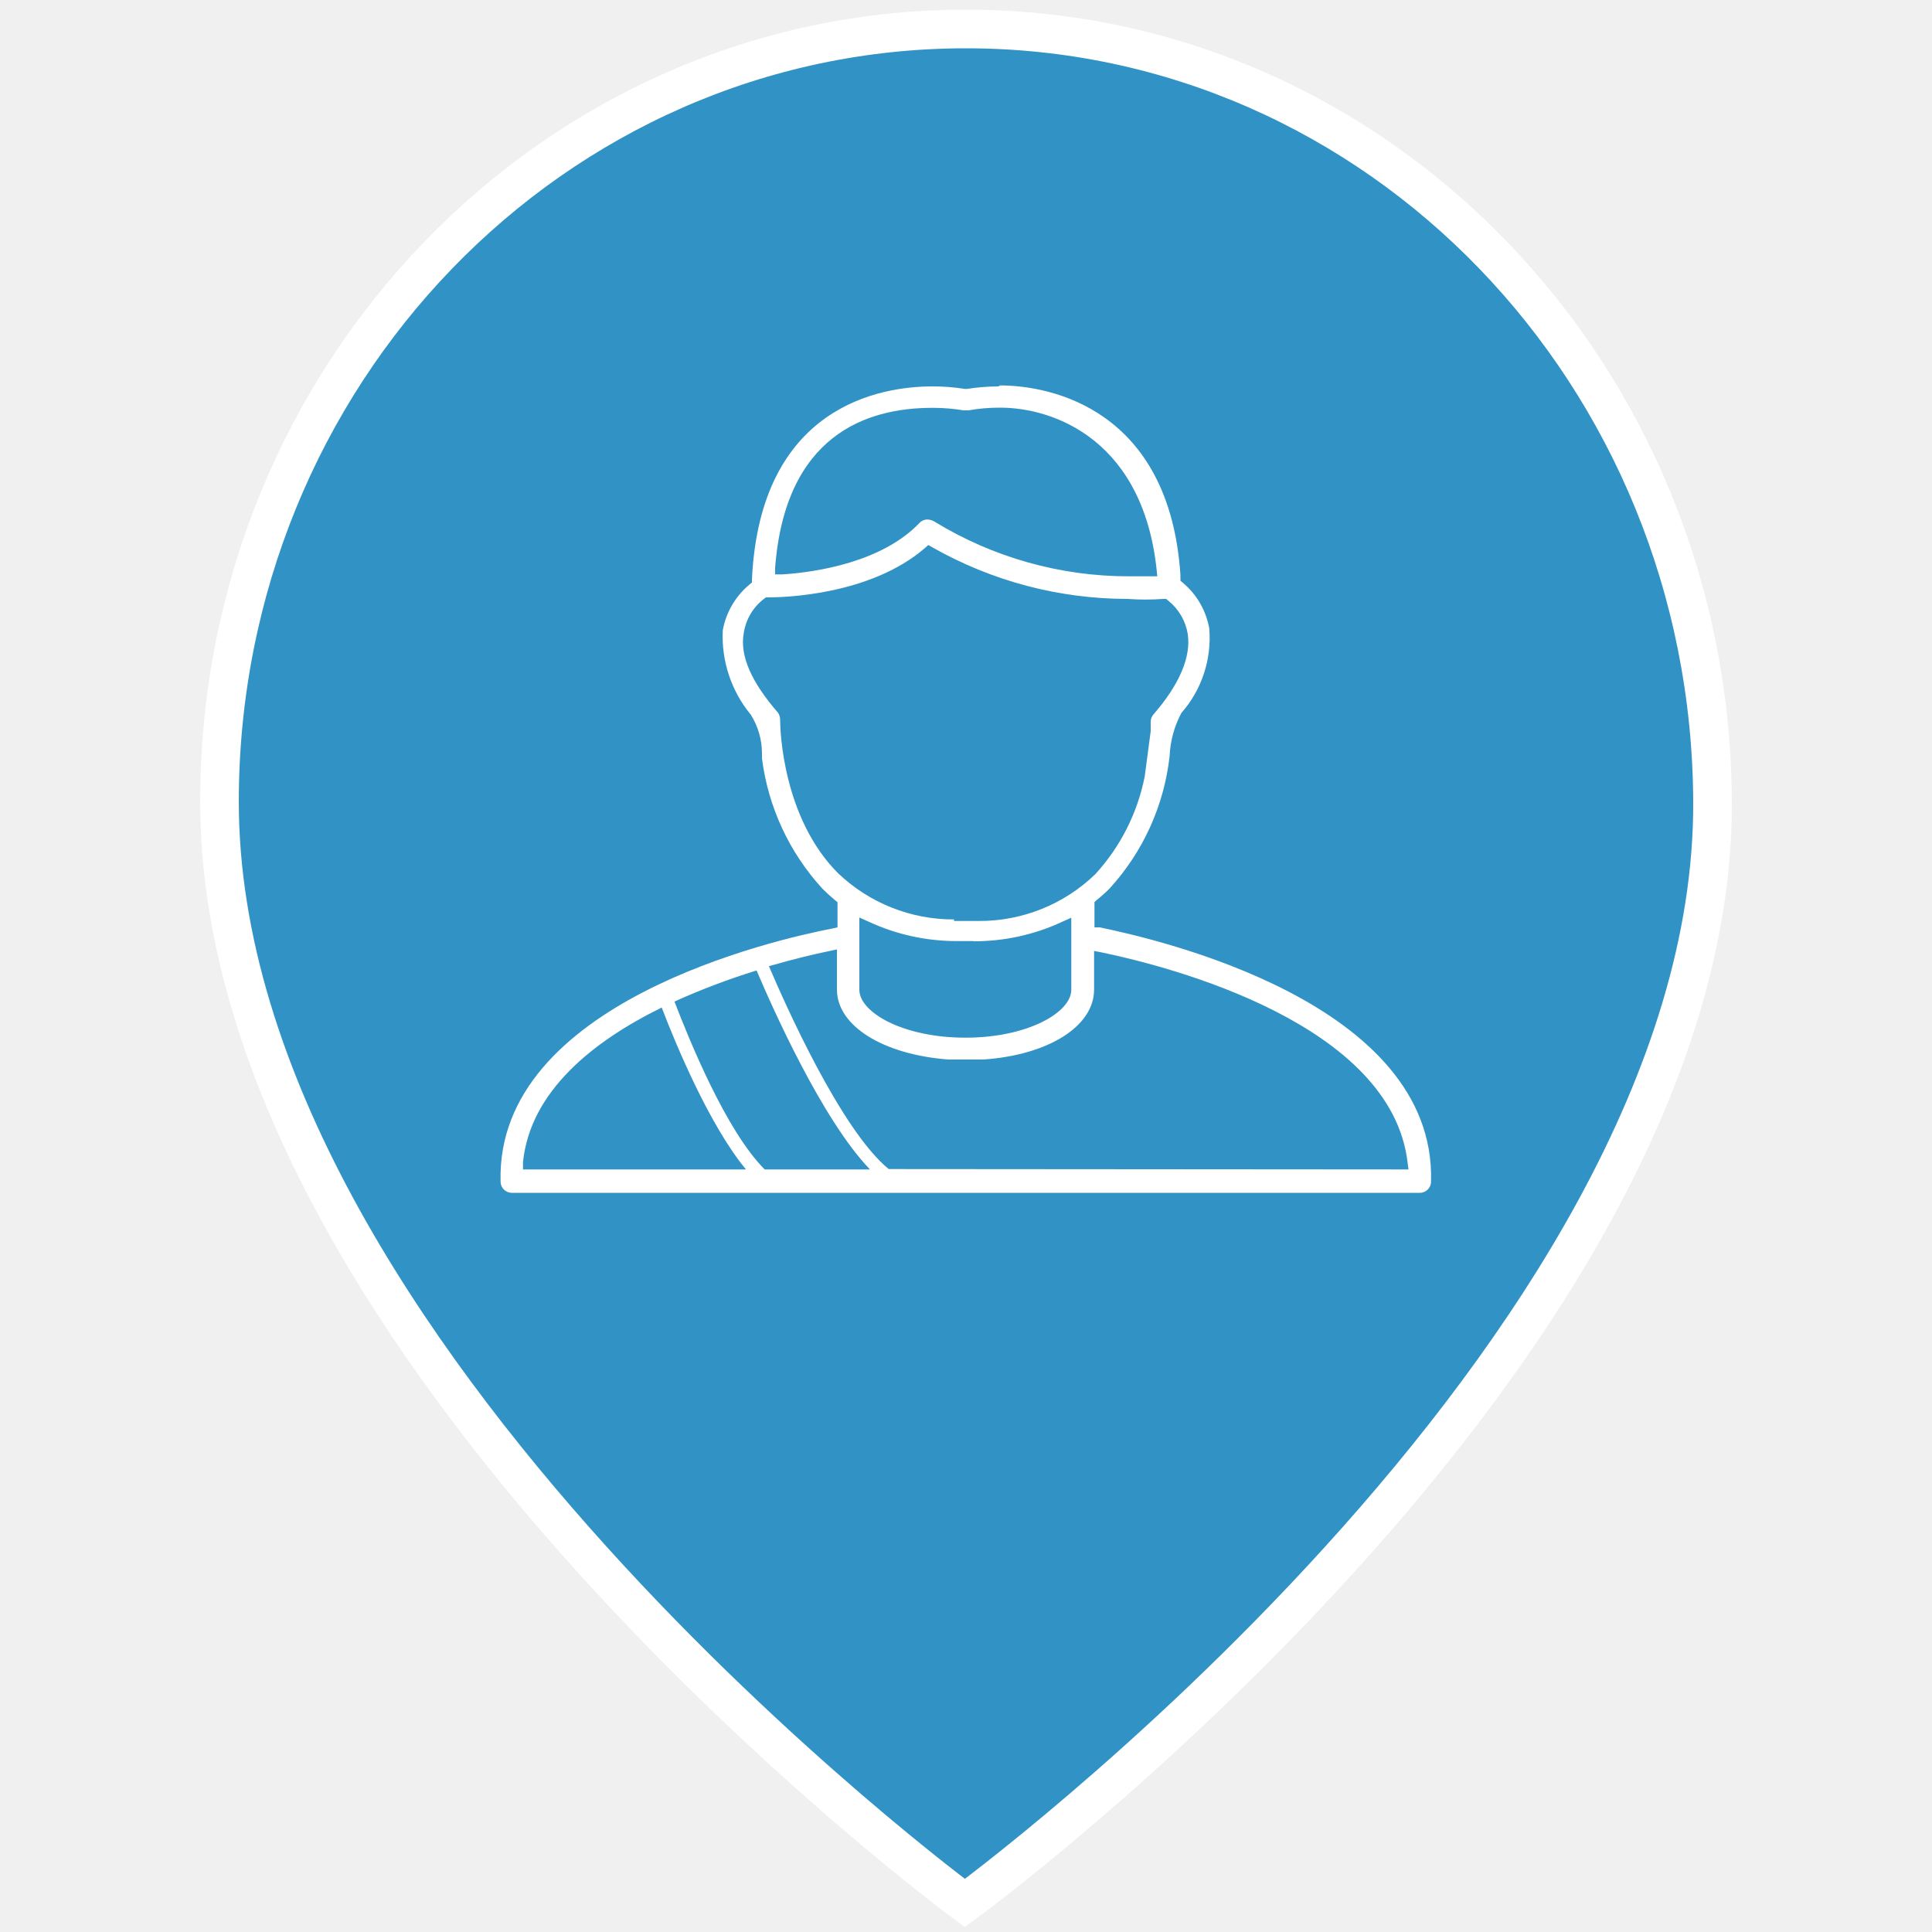
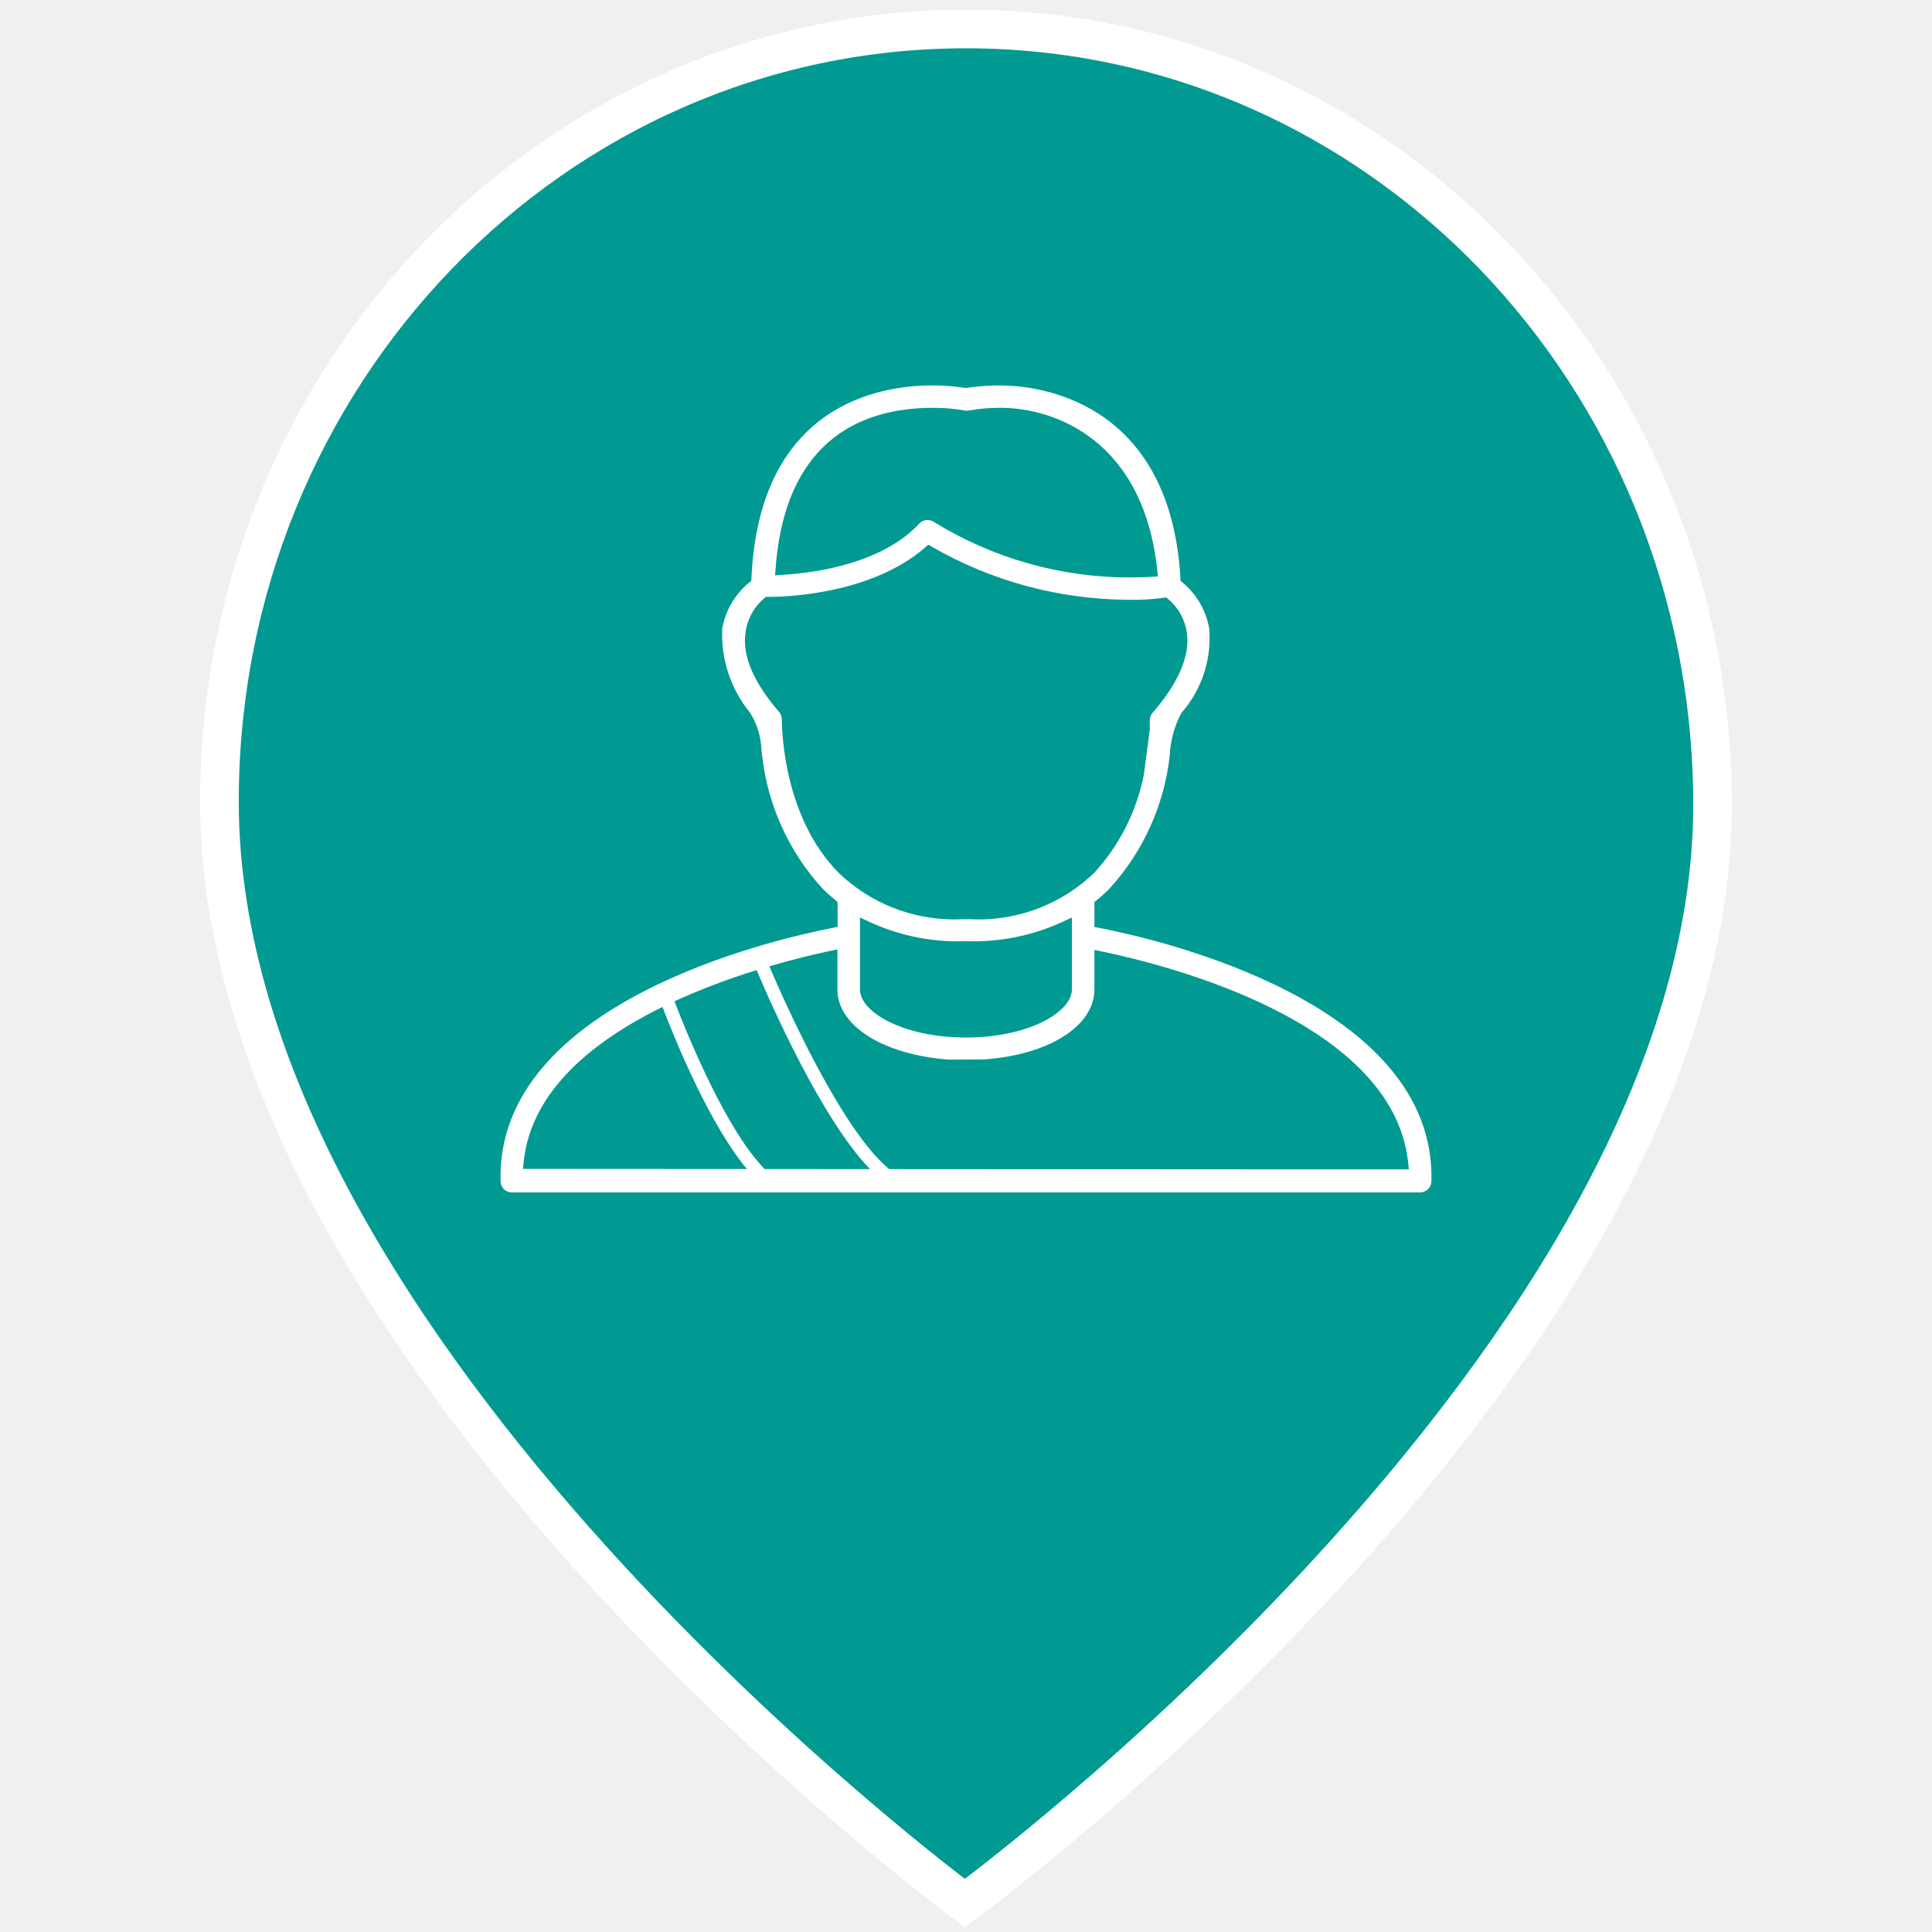
<svg xmlns="http://www.w3.org/2000/svg" id="Ebene_1" data-name="Ebene 1" viewBox="0 0 100 100">
-   <path d="M88.64,41.49C88.55,19.41,71.35,1.5,50,1.5s-38.64,17.91-38.64,40c0,28.59,38.58,57,38.58,57S88.77,70.08,88.64,41.49Z" style="fill:#3193c5;stroke:#fff;stroke-miterlimit:10;stroke-width:2px" />
-   <path d="M26.49,61.22a.09.09,0,0,1-.08-.09c-.23-8.87,13.92-12.05,16.76-12.6l.68-.14V46.45l-.31-.25a8.27,8.27,0,0,1-.61-.56,11.74,11.74,0,0,1-3-6.58l0-.27a4.3,4.3,0,0,0-.68-2.19,5.9,5.9,0,0,1-1.35-4,3.5,3.5,0,0,1,1.21-2l.29-.23v-.37c.4-8.56,6.31-9.49,8.84-9.49a10.91,10.91,0,0,1,1.64.12h.2a10.29,10.29,0,0,1,1.59-.13c2,0,8.35.68,8.93,9.35l0,.5.29.24a3.43,3.43,0,0,1,1.19,2.06,5.32,5.32,0,0,1-1.32,4,5.39,5.39,0,0,0-.72,2.49,11.76,11.76,0,0,1-3,6.58,7.57,7.57,0,0,1-.61.55l-.31.26v1.94l.68.14c2.84.55,17,3.73,16.76,12.6a.08.08,0,0,1-.08.09Zm47-.19-.1-.93c-.82-7.56-12.62-10.59-16.22-11.34l-1-.21v2.66c0,1.6-2.22,2.91-5.27,3.12H49.09c-3-.23-5.25-1.55-5.25-3.12v-2.7l-1,.22c-.71.15-1.84.41-3.15.79l-.54.16h0l-.13,0a34.88,34.88,0,0,0-4.31,1.63l-.14.06h0l-.29.14-.2.1c-4.6,2.26-7.11,5.08-7.46,8.4l-.1.93H45.84ZM44,51.22c0,1.64,2.69,3,6,3s6-1.34,6-3V46.71l-1.2.55a10.39,10.39,0,0,1-4.37,1h-.86a10.33,10.33,0,0,1-4.34-1L44,46.71Zm6.23-3.14h.43A9.08,9.08,0,0,0,57,45.54a11,11,0,0,0,2.71-5.34L60,37.83v-.55c1.46-1.7,2.11-3.27,1.92-4.6a3.31,3.31,0,0,0-1.12-2l-.3-.25-.38.06a11.73,11.73,0,0,1-1.77.09,20,20,0,0,1-9.85-2.66l-.52-.3-.45.39c-2.67,2.31-6.94,2.43-7.77,2.43h-.32l-.23.2a3.25,3.25,0,0,0-1.13,2.09C37.9,34,38.53,35.54,40,37.2a.55.55,0,0,1,0,.12c0,.5.1,5.23,3.11,8.23a9.16,9.16,0,0,0,6.3,2.54h.86ZM48,27.42a.12.12,0,0,1,.07,0,19.8,19.8,0,0,0,10.4,2.95c.39,0,.78,0,1.16,0l.83-.05,0-.52c-.58-6.77-5-9.18-8.62-9.18h0a10.54,10.54,0,0,0-1.73.14,11.65,11.65,0,0,0-1.69-.14h-.11c-3,0-8,1.14-8.62,8.74l-.07,1,1-.06c1.9-.12,5.39-.64,7.41-2.81Z" style="fill:#838c92" />
-   <path d="M51.67,20a11,11,0,0,0-1.62.13h-.11A10.47,10.47,0,0,0,48.26,20h0c-2.67,0-8.92,1-9.34,10v.15l-.12.1a4,4,0,0,0-1.39,2.38,6.38,6.38,0,0,0,1.45,4.36,3.78,3.78,0,0,1,.58,2l0,.27A12.28,12.28,0,0,0,42.57,46c.2.2.43.41.66.6l.12.1V48l-.27.06c-2.91.56-17.41,3.83-17.17,13.09a.58.58,0,0,0,.58.59h47a.58.58,0,0,0,.58-.58C74.33,51.87,59.83,48.6,56.92,48L56.65,48V46.69l.12-.11a7.09,7.09,0,0,0,.67-.6,12.16,12.16,0,0,0,3.1-6.85,5.2,5.2,0,0,1,.61-2.23,5.88,5.88,0,0,0,1.44-4.38,4,4,0,0,0-1.37-2.36l-.12-.1v-.15a.71.71,0,0,1,0-.14c-.57-8.58-6.7-9.82-9.33-9.82ZM40.12,29.78l0-.39c.52-6.84,4.7-8.28,8.12-8.28h.1a9.8,9.8,0,0,1,1.54.13l.13,0h.12a9.26,9.26,0,0,1,1.57-.14h.08c2.76,0,7.52,1.68,8.12,8.73l-.31,0q-.57,0-1.14,0A19.26,19.26,0,0,1,48.37,27a.72.72,0,0,0-.36-.11.56.56,0,0,0-.42.18c-1.91,2-5.25,2.54-7.08,2.66l-.39,0Zm9.26,17.81a8.65,8.65,0,0,1-6-2.39c-2.86-2.86-3-7.4-3-7.91a.68.68,0,0,0-.11-.4c-1.35-1.55-2-2.94-1.77-4.14A2.73,2.73,0,0,1,39.54,31l.1-.08h.13c.86,0,5.29-.13,8.1-2.55l.18-.16.21.12A20.48,20.48,0,0,0,58.36,31,12.94,12.94,0,0,0,60.21,31l.15,0,.12.1a2.78,2.78,0,0,1,1,1.73c.17,1.18-.44,2.61-1.77,4.14a.58.58,0,0,0-.15.39v.49l-.31,2.34a10.48,10.48,0,0,1-2.56,5.06,8.61,8.61,0,0,1-6,2.42H49.38Zm1,1.13a10.77,10.77,0,0,0,4.58-1l.49-.22v3.73c0,1.17-2.25,2.48-5.48,2.48s-5.49-1.31-5.49-2.48V47.49l.49.22a10.78,10.78,0,0,0,4.54,1h.87ZM72.93,60.53,46,60.51c-2.46-2-5.37-8.55-6.2-10.5,1.27-.37,2.37-.63,3.11-.78l.41-.09v2.08c0,1.87,2.37,3.36,5.76,3.62h1.82c3.36-.23,5.73-1.72,5.73-3.62v-2l.41.08c3.51.73,15,3.68,15.82,10.9l.05.38Zm-27.9,0H39.58c-2-2-3.9-6.69-4.67-8.69a36.66,36.66,0,0,1,4.25-1.61c.75,1.77,3.37,7.71,5.87,10.3Zm-6.37,0H27.07l0-.38c.38-3.68,3.64-6.26,7.18-8,.73,1.91,2.48,6.12,4.37,8.39Z" style="fill:#fff" />
+   <path d="M88.642,41.495C88.546,19.407,71.347,1.5,50.001,1.5,28.657,1.5,11.358,19.407,11.358,41.495,11.358,70.084,49.938,98.5,49.938,98.5S88.77,70.084,88.642,41.495Z" style="fill:#009a92;stroke:#fff;stroke-miterlimit:10;stroke-width:2px" />
+   <path d="M26.493,61.224a.086.086,0,0,1-.084-.092c-.226-8.874,13.924-12.057,16.763-12.604l.681-.133V46.449l-.309-.251c-.218-.179-.43-.37-.618-.559a11.739,11.739,0,0,1-2.982-6.576l-.034-.276a4.31,4.31,0,0,0-.682-2.188A5.894,5.894,0,0,1,37.88,32.581a3.475,3.475,0,0,1,1.208-2.036l.288-.238.018-.371c.393-8.559,6.31-9.483,8.835-9.483a11.018,11.018,0,0,1,1.64.119l.075.012.127-.004a10.639,10.639,0,0,1,1.591-.128c2.023.001,8.348.675,8.927,9.348l.022.504.285.238a3.465,3.465,0,0,1,1.196,2.061,5.36,5.36,0,0,1-1.321,3.97,5.354,5.354,0,0,0-.724,2.487,11.732,11.732,0,0,1-2.979,6.585,7.818,7.818,0,0,1-.61.551l-.313.254v1.946l.681.133c2.839.548,16.989,3.732,16.763,12.6a.088.088,0,0,1-.084.097Zm46.991-.195-.103-.933c-.825-7.56-12.625-10.585-16.223-11.331l-1.012-.212v2.653c0,1.603-2.213,2.919-5.263,3.128l-1.791.01c-3.025-.233-5.249-1.549-5.249-3.128V48.52l-1.016.217c-.71.151-1.834.412-3.148.797l-.54.158.002.003-.127.04A35.356,35.356,0,0,0,34.7,51.371l-.138.064-.002-.005-.287.138-.205.102c-4.601,2.259-7.112,5.085-7.46,8.401l-.097.93,13.22.008,6.112.004ZM44.012,51.216c0,1.647,2.685,2.986,5.984,2.986s5.983-1.34,5.983-2.986V46.707l-1.195.555a10.459,10.459,0,0,1-4.371.96h-.867a10.386,10.386,0,0,1-4.339-.96l-1.195-.554Zm6.225-3.137c.128.007.278.011.429.011a9.069,9.069,0,0,0,6.319-2.555,11.061,11.061,0,0,0,2.709-5.332l.314-2.371.004-.549c1.456-1.704,2.11-3.273,1.915-4.603a3.281,3.281,0,0,0-1.118-2.037l-.295-.252-.382.06a11.543,11.543,0,0,1-1.773.092,20.049,20.049,0,0,1-9.85-2.663l-.517-.298-.452.391c-2.67,2.305-6.945,2.422-7.774,2.422h-.311l-.236.203A3.272,3.272,0,0,0,38.09,32.69c-.192,1.334.438,2.854,1.874,4.509a.613.613,0,0,0,.007.119c.001.504.097,5.233,3.109,8.237A9.185,9.185,0,0,0,49.376,48.09c.143,0,.286-.004.429-.011ZM48.009,27.418a.118.118,0,0,1,.07.024A19.863,19.863,0,0,0,58.483,30.39c.386,0,.773-.011,1.161-.033l.829-.051-.044-.511c-.582-6.779-5.006-9.184-8.619-9.184h-.007a10.029,10.029,0,0,0-1.73.142,11.04,11.04,0,0,0-1.697-.143l-.109.001c-2.965,0-8.038,1.136-8.619,8.74l-.073.964.964-.061c1.901-.119,5.393-.643,7.415-2.816Z" style="fill:#838c92" />
+   <path d="M51.674,19.951a10.936,10.936,0,0,0-1.628.126l-.051.008-.051-.008a11.325,11.325,0,0,0-1.683-.126H48.23c-2.67,0-8.922.971-9.335,9.96l-.007.151-.117.096a3.991,3.991,0,0,0-1.389,2.377,6.406,6.406,0,0,0,1.445,4.361,3.879,3.879,0,0,1,.587,1.951l.034.272a12.246,12.246,0,0,0,3.123,6.871c.2.201.425.405.657.594l.125.102v1.294l-.276.053c-2.909.562-17.404,3.834-17.168,13.095a.586.586,0,0,0,.584.593H73.507a.585.585,0,0,0,.584-.584c.236-9.27-14.26-12.542-17.168-13.104l-.277-.053V46.687l.127-.102A8.363,8.363,0,0,0,57.44,45.98a12.223,12.223,0,0,0,3.103-6.846,5.208,5.208,0,0,1,.605-2.232,5.859,5.859,0,0,0,1.438-4.385,3.981,3.981,0,0,0-1.368-2.359l-.116-.097-.006-.15c-.002-.049-.004-.097-.007-.145-.573-8.572-6.695-9.814-9.327-9.814l-.088,0ZM40.117,29.78l.03-.391c.523-6.842,4.708-8.278,8.127-8.279.034,0,.067-.001.101-.001a9.1,9.1,0,0,1,1.54.135.654.654,0,0,0,.13.014.558.558,0,0,0,.114-.012,9.322,9.322,0,0,1,1.575-.137l.077,0c2.763,0,7.515,1.676,8.12,8.727l-.315.02q-.568.033-1.134.033a19.293,19.293,0,0,1-10.117-2.857.623.623,0,0,0-.357-.115.576.576,0,0,0-.42.179c-1.904,2.047-5.253,2.544-7.08,2.658l-.391.025Zm9.261,17.81a8.637,8.637,0,0,1-5.945-2.39c-2.866-2.857-2.961-7.4-2.963-7.909a.707.707,0,0,0-.109-.399c-1.35-1.548-1.947-2.941-1.774-4.141a2.78,2.78,0,0,1,.958-1.774l.096-.081h.126c.861,0,5.296-.123,8.101-2.544l.183-.158.21.121A20.555,20.555,0,0,0,58.359,31.044a11.967,11.967,0,0,0,1.851-.098l.155-.024.119.102a2.782,2.782,0,0,1,.949,1.729c.173,1.179-.44,2.611-1.774,4.138a.583.583,0,0,0-.147.392v.484l-.308,2.339a10.527,10.527,0,0,1-2.565,5.069A8.63,8.63,0,0,1,50.666,47.59h-.01c-.14,0-.279-.004-.419-.011l-.445.001q-.207.01-.414.01Zm1.035,1.131a10.937,10.937,0,0,0,4.582-1.006l.485-.225v3.725c0,1.176-2.252,2.487-5.484,2.487s-5.484-1.311-5.484-2.487V47.49l.485.225a10.876,10.876,0,0,0,4.546,1.007q.108,0,.215-.002h.469c.062.001.124.002.186.002ZM72.926,60.529l-26.902-.016c-2.467-2.027-5.376-8.557-6.204-10.498,1.274-.373,2.372-.631,3.112-.788l.412-.087v2.077c0,1.878,2.365,3.37,5.752,3.628l1.822-.01c3.364-.231,5.728-1.723,5.728-3.627V49.168l.41.085c3.514.73,15.04,3.674,15.827,10.897l.041.378Zm-27.898-.017-5.449-.003c-1.956-1.985-3.902-6.691-4.669-8.684a35.35,35.35,0,0,1,4.252-1.612c.747,1.767,3.366,7.708,5.866,10.299Zm-6.367-.004-11.594-.007.039-.377c.387-3.686,3.64-6.265,7.183-8.004.736,1.915,2.478,6.125,4.371,8.388Z" style="fill:#fff" />
</svg>
